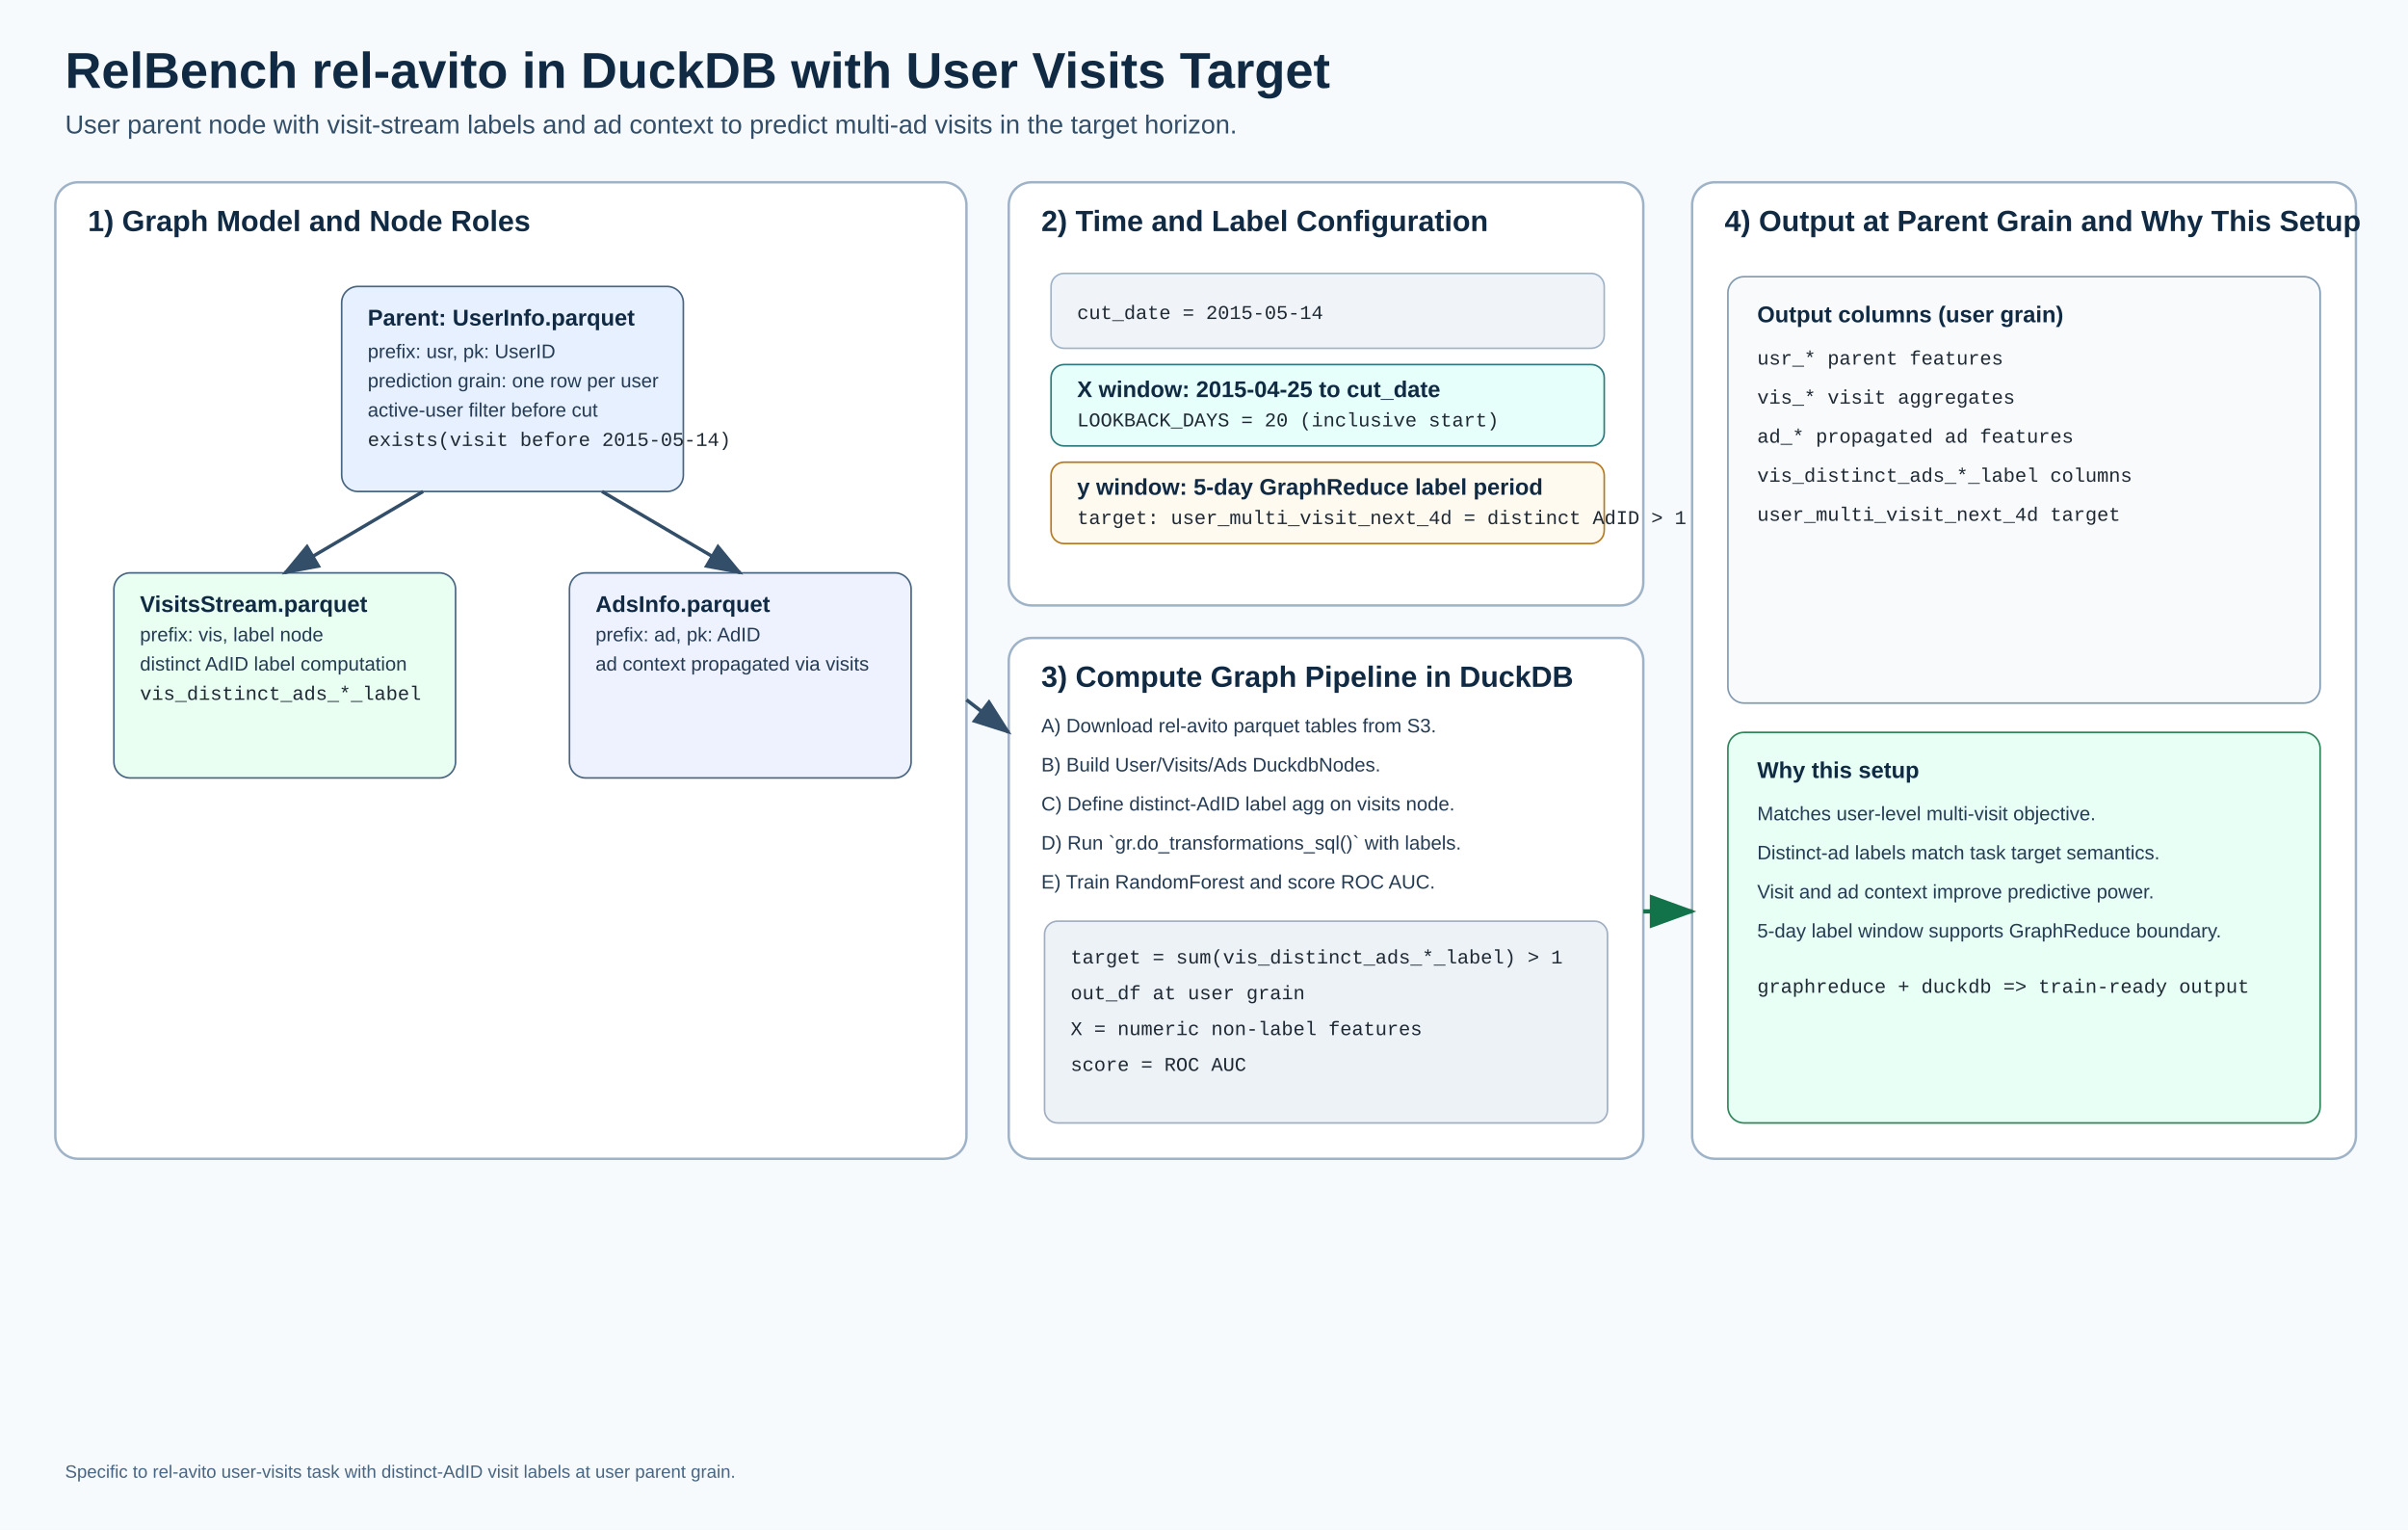
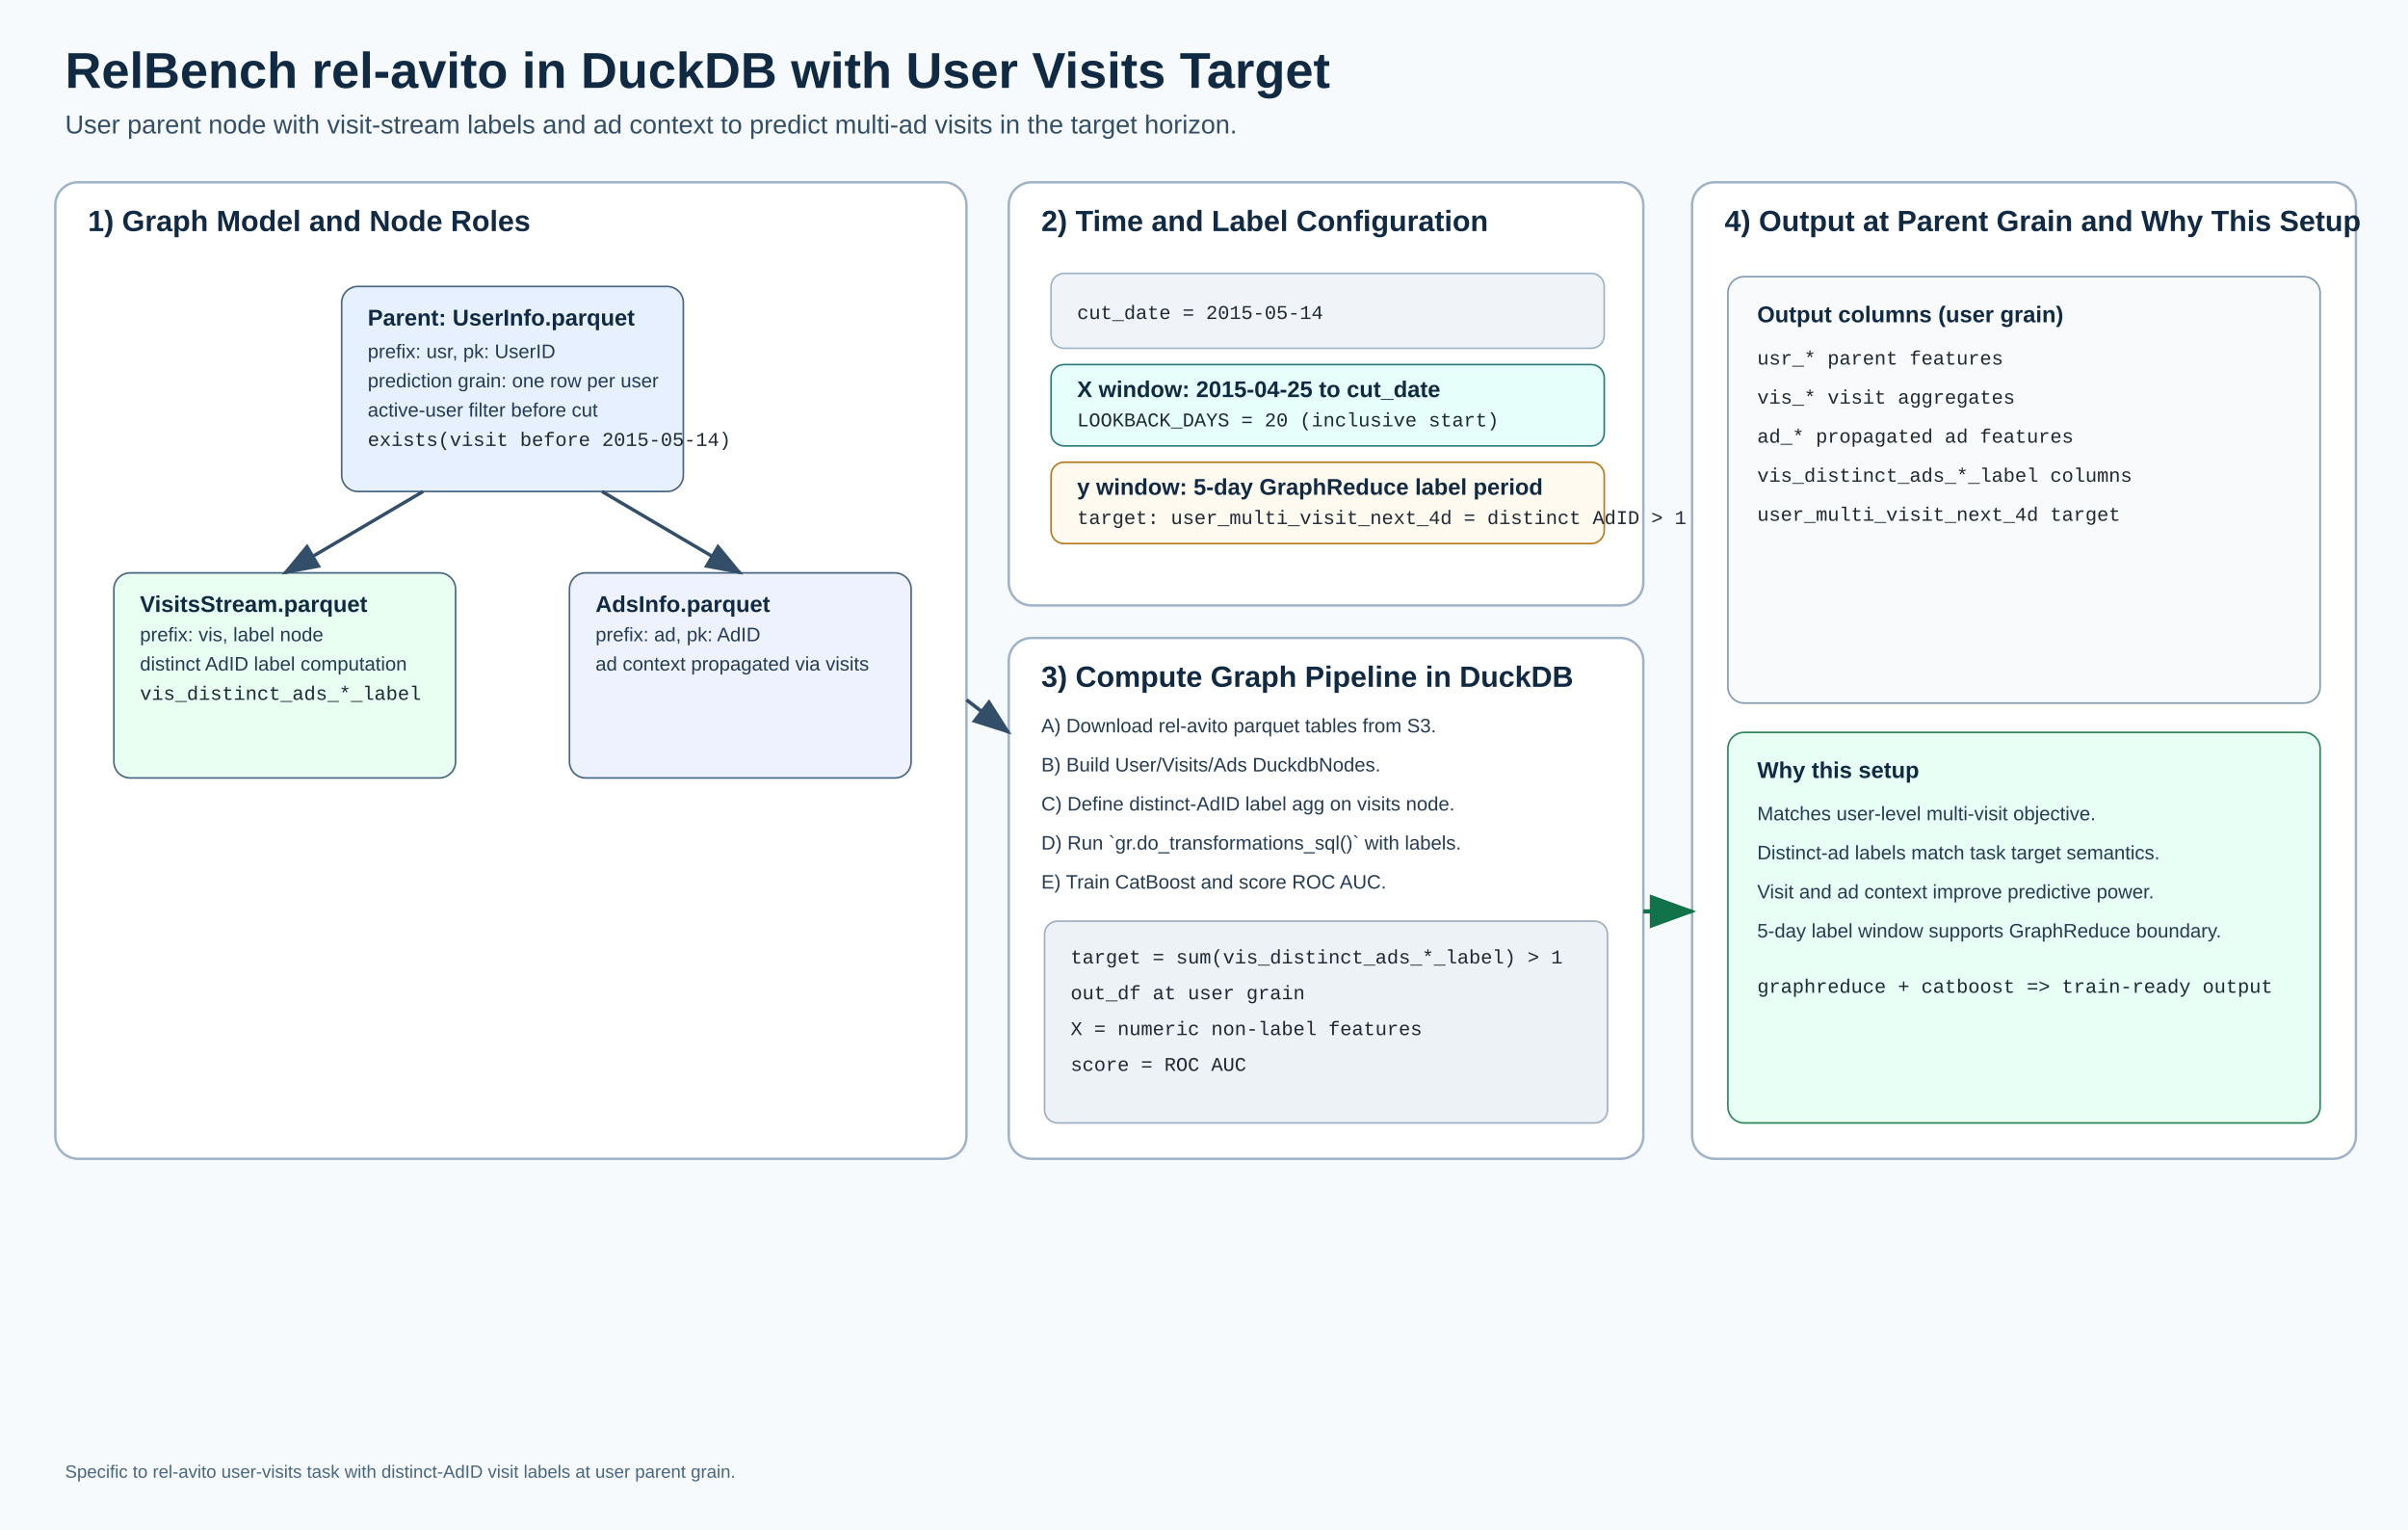
<svg xmlns="http://www.w3.org/2000/svg" width="1480" height="940" viewBox="0 0 1480 940">
  <defs>
    <style>
      .title { font: 700 31px Arial, sans-serif; fill: #102a43; }
      .subtitle { font: 500 16px Arial, sans-serif; fill: #334e68; }
      .section { font: 700 18px Arial, sans-serif; fill: #102a43; }
      .label { font: 700 14px Arial, sans-serif; fill: #102a43; }
      .text { font: 12px Arial, sans-serif; fill: #243b53; }
      .small { font: 11px Arial, sans-serif; fill: #486581; }
      .mono { font: 12px "Courier New", monospace; fill: #1f2933; }
    </style>
    <marker id="arrow" markerWidth="12" markerHeight="12" refX="10" refY="4" orient="auto" markerUnits="strokeWidth">
      <path d="M0,0 L11,4 L0,8 z" fill="#334e68" />
    </marker>
    <marker id="arrowGreen" markerWidth="12" markerHeight="12" refX="10" refY="4" orient="auto" markerUnits="strokeWidth">
      <path d="M0,0 L11,4 L0,8 z" fill="#12734a" />
    </marker>
  </defs>
  <rect x="0" y="0" width="1480" height="940" fill="#f7fafc" />
  <text x="40" y="54" class="title">RelBench rel-avito in DuckDB with User Visits Target</text>
  <text x="40" y="82" class="subtitle">User parent node with visit-stream labels and ad context to predict multi-ad visits in the target horizon.</text>
  <rect x="34" y="112" width="560" height="600" rx="14" fill="#ffffff" stroke="#9fb3c8" stroke-width="1.5" />
  <text x="54" y="142" class="section">1) Graph Model and Node Roles</text>
  <rect x="210" y="176" width="210" height="126" rx="10" fill="#e7f0ff" stroke="#486581" />
  <text x="226" y="200" class="label">Parent: UserInfo.parquet</text>
  <text x="226" y="220" class="text">prefix: usr, pk: UserID</text>
  <text x="226" y="238" class="text">prediction grain: one row per user</text>
  <text x="226" y="256" class="text">active-user filter before cut</text>
  <text x="226" y="274" class="mono">exists(visit before 2015-05-14)</text>
  <rect x="70" y="352" width="210" height="126" rx="10" fill="#e8fff1" stroke="#486581" />
  <text x="86" y="376" class="label">VisitsStream.parquet</text>
  <text x="86" y="394" class="text">prefix: vis, label node</text>
  <text x="86" y="412" class="text">distinct AdID label computation</text>
  <text x="86" y="430" class="mono">vis_distinct_ads_*_label</text>
  <rect x="350" y="352" width="210" height="126" rx="10" fill="#eef2ff" stroke="#486581" />
  <text x="366" y="376" class="label">AdsInfo.parquet</text>
  <text x="366" y="394" class="text">prefix: ad, pk: AdID</text>
  <text x="366" y="412" class="text">ad context propagated via visits</text>
  <line x1="260" y1="302" x2="175" y2="352" stroke="#334e68" stroke-width="2.1" marker-end="url(#arrow)" />
  <line x1="370" y1="302" x2="455" y2="352" stroke="#334e68" stroke-width="2.1" marker-end="url(#arrow)" />
  <rect x="620" y="112" width="390" height="260" rx="14" fill="#ffffff" stroke="#9fb3c8" stroke-width="1.5" />
  <text x="640" y="142" class="section">2) Time and Label Configuration</text>
  <rect x="646" y="168" width="340" height="46" rx="8" fill="#f0f4f8" stroke="#9fb3c8" />
  <text x="662" y="196" class="mono">cut_date = 2015-05-14</text>
  <rect x="646" y="224" width="340" height="50" rx="8" fill="#e6fffa" stroke="#2c7a7b" />
  <text x="662" y="244" class="label">X window: 2015-04-25 to cut_date</text>
  <text x="662" y="262" class="mono">LOOKBACK_DAYS = 20 (inclusive start)</text>
  <rect x="646" y="284" width="340" height="50" rx="8" fill="#fffaf0" stroke="#b7791f" />
  <text x="662" y="304" class="label">y window: 5-day GraphReduce label period</text>
  <text x="662" y="322" class="mono">target: user_multi_visit_next_4d = distinct AdID &gt; 1</text>
  <rect x="620" y="392" width="390" height="320" rx="14" fill="#ffffff" stroke="#9fb3c8" stroke-width="1.5" />
  <text x="640" y="422" class="section">3) Compute Graph Pipeline in DuckDB</text>
  <text x="640" y="450" class="text">A) Download rel-avito parquet tables from S3.</text>
  <text x="640" y="474" class="text">B) Build User/Visits/Ads DuckdbNodes.</text>
  <text x="640" y="498" class="text">C) Define distinct-AdID label agg on visits node.</text>
  <text x="640" y="522" class="text">D) Run `gr.do_transformations_sql()` with labels.</text>
-   <text x="640" y="546" class="text">E) Train RandomForest and score ROC AUC.</text>
+   <text x="640" y="546" class="text">E) Train CatBoost and score ROC AUC.</text>
  <rect x="642" y="566" width="346" height="124" rx="8" fill="#edf2f7" stroke="#a0aec0" />
  <text x="658" y="592" class="mono">target = sum(vis_distinct_ads_*_label) &gt; 1</text>
  <text x="658" y="614" class="mono">out_df at user grain</text>
  <text x="658" y="636" class="mono">X = numeric non-label features</text>
  <text x="658" y="658" class="mono">score = ROC AUC</text>
  <rect x="1040" y="112" width="408" height="600" rx="14" fill="#ffffff" stroke="#9fb3c8" stroke-width="1.5" />
  <text x="1060" y="142" class="section">4) Output at Parent Grain and Why This Setup</text>
  <rect x="1062" y="170" width="364" height="262" rx="10" fill="#f8fafc" stroke="#829ab1" />
  <text x="1080" y="198" class="label">Output columns (user grain)</text>
  <text x="1080" y="224" class="mono">usr_* parent features</text>
  <text x="1080" y="248" class="mono">vis_* visit aggregates</text>
  <text x="1080" y="272" class="mono">ad_* propagated ad features</text>
  <text x="1080" y="296" class="mono">vis_distinct_ads_*_label columns</text>
  <text x="1080" y="320" class="mono">user_multi_visit_next_4d target</text>
  <rect x="1062" y="450" width="364" height="240" rx="10" fill="#e7fff5" stroke="#2f855a" />
  <text x="1080" y="478" class="label">Why this setup</text>
  <text x="1080" y="504" class="text">Matches user-level multi-visit objective.</text>
  <text x="1080" y="528" class="text">Distinct-ad labels match task target semantics.</text>
  <text x="1080" y="552" class="text">Visit and ad context improve predictive power.</text>
  <text x="1080" y="576" class="text">5-day label window supports GraphReduce boundary.</text>
-   <text x="1080" y="610" class="mono">graphreduce + duckdb =&gt; train-ready output</text>
+   <text x="1080" y="610" class="mono">graphreduce + catboost =&gt; train-ready output</text>
  <line x1="594" y1="430" x2="620" y2="450" stroke="#334e68" stroke-width="2.2" marker-end="url(#arrow)" />
  <line x1="1010" y1="560" x2="1040" y2="560" stroke="#12734a" stroke-width="2.6" marker-end="url(#arrowGreen)" />
  <text x="40" y="908" class="small">Specific to rel-avito user-visits task with distinct-AdID visit labels at user parent grain.</text>
</svg>
